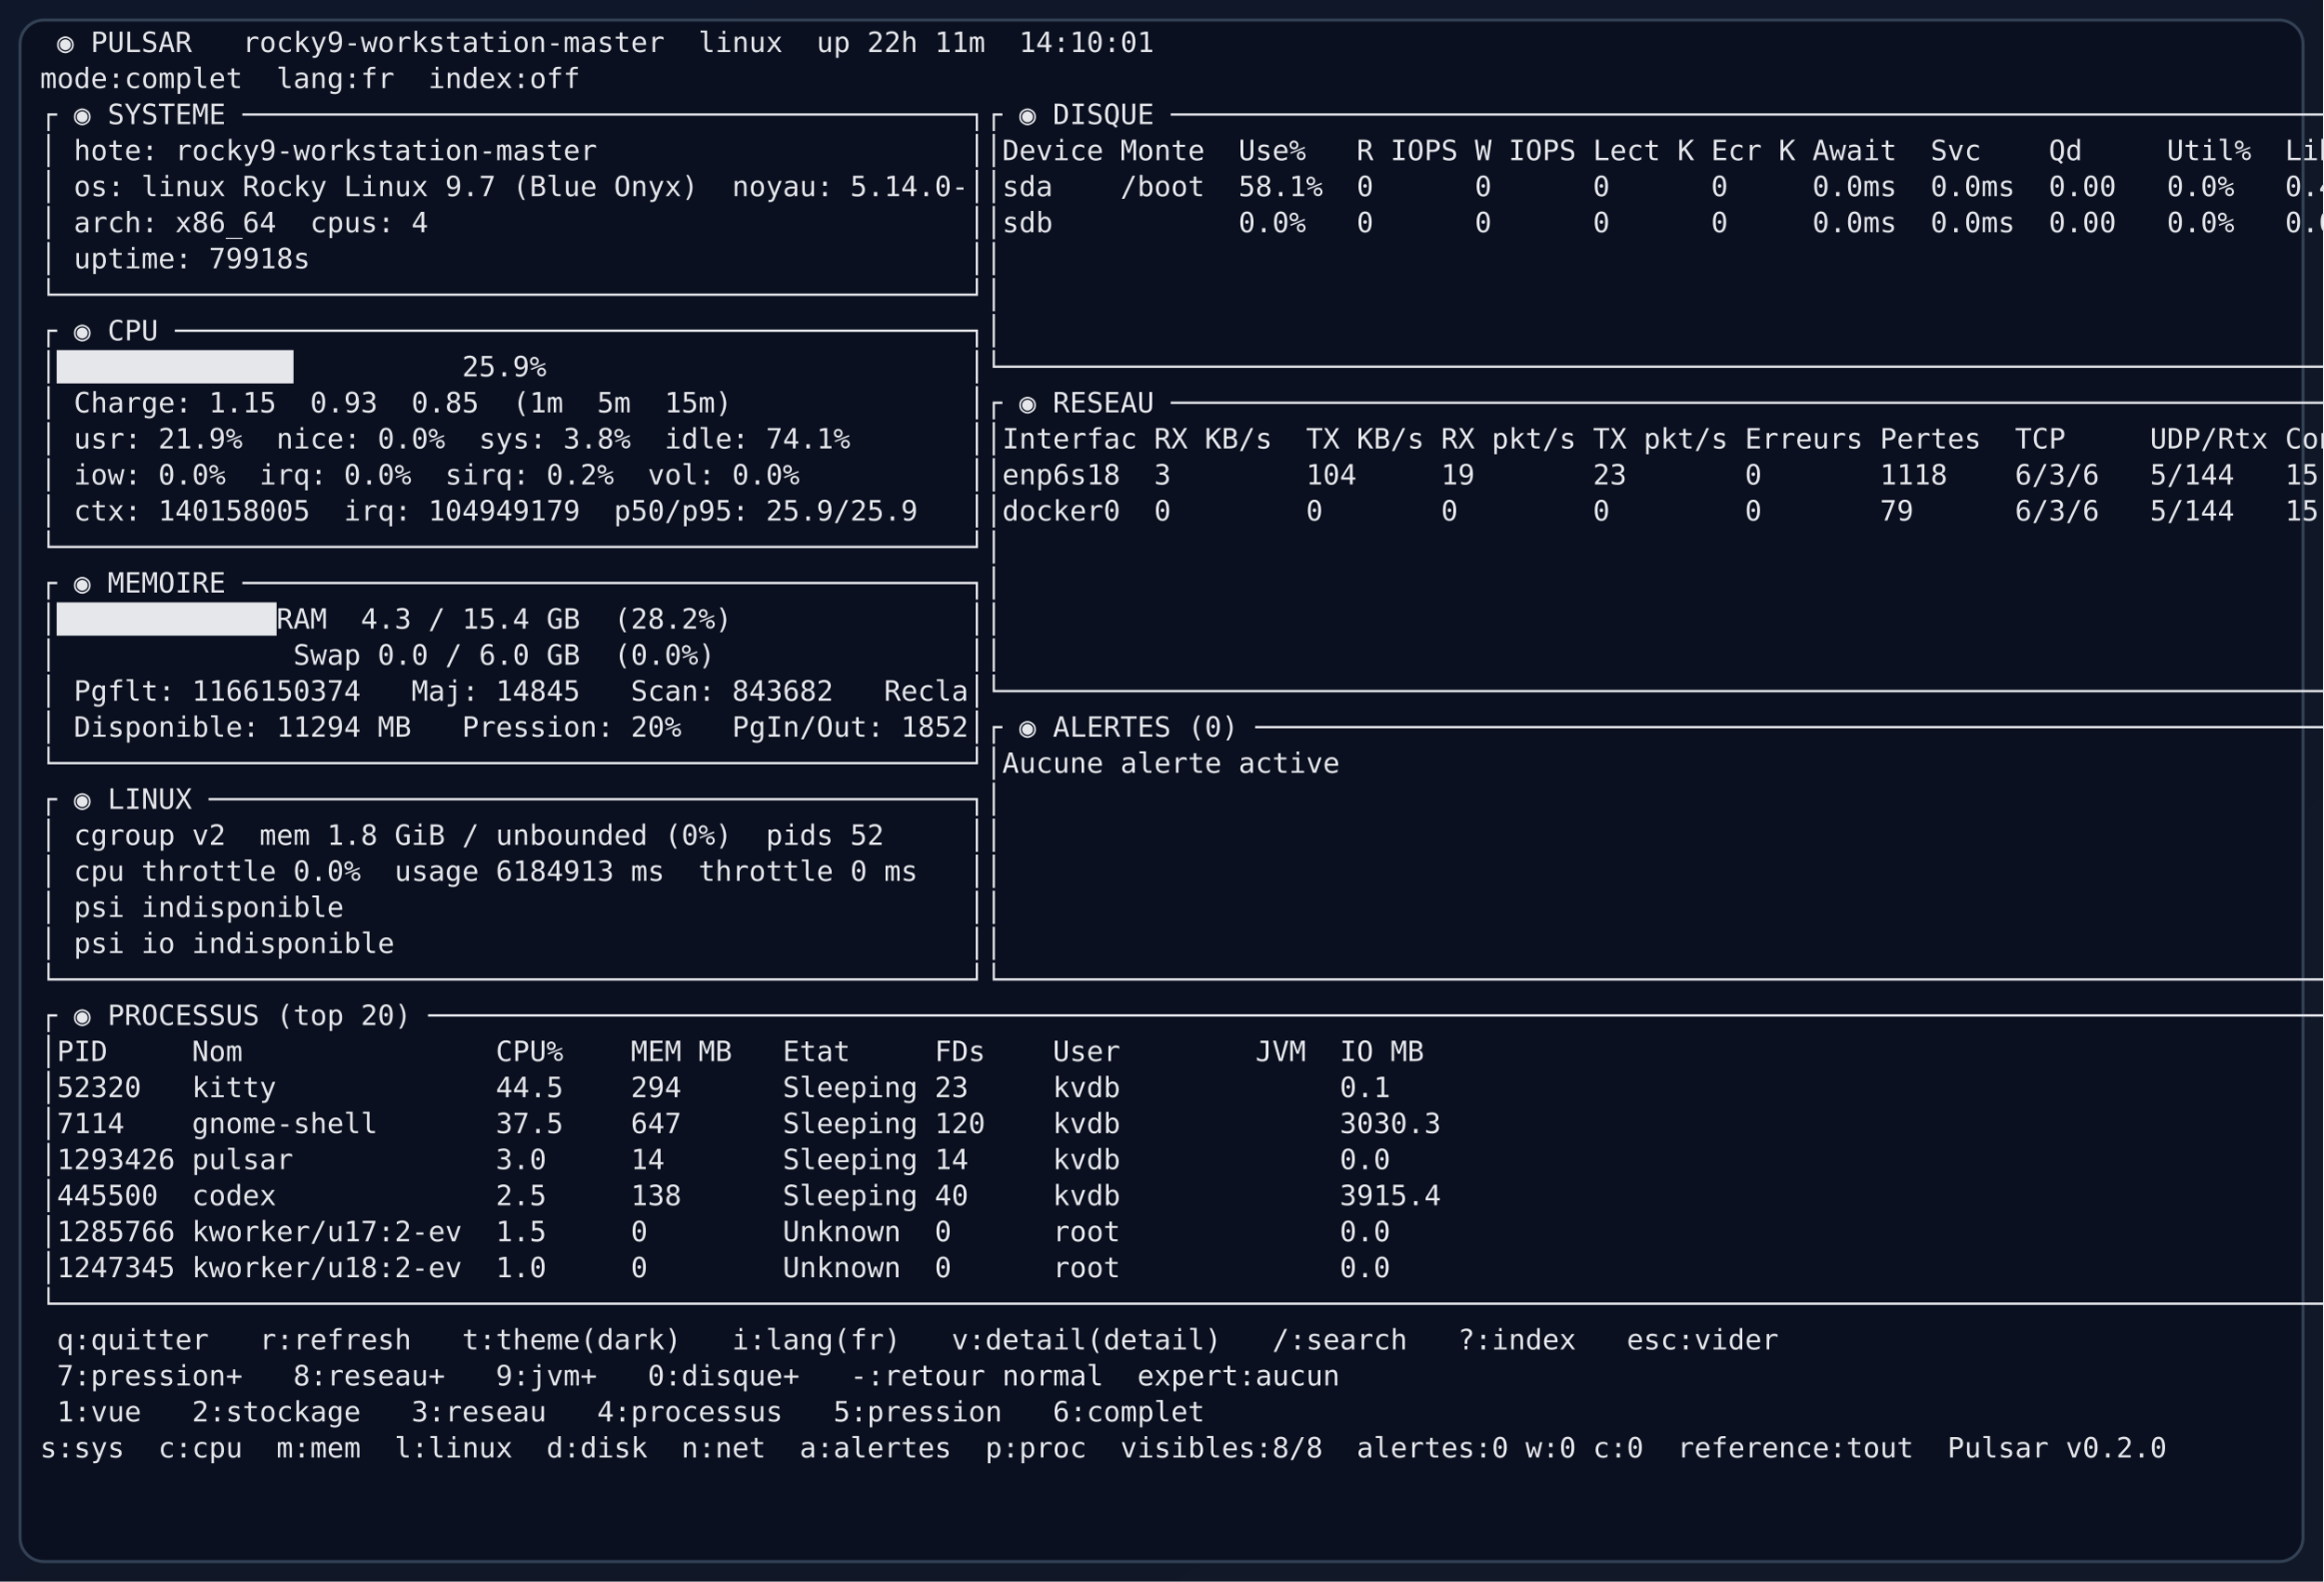
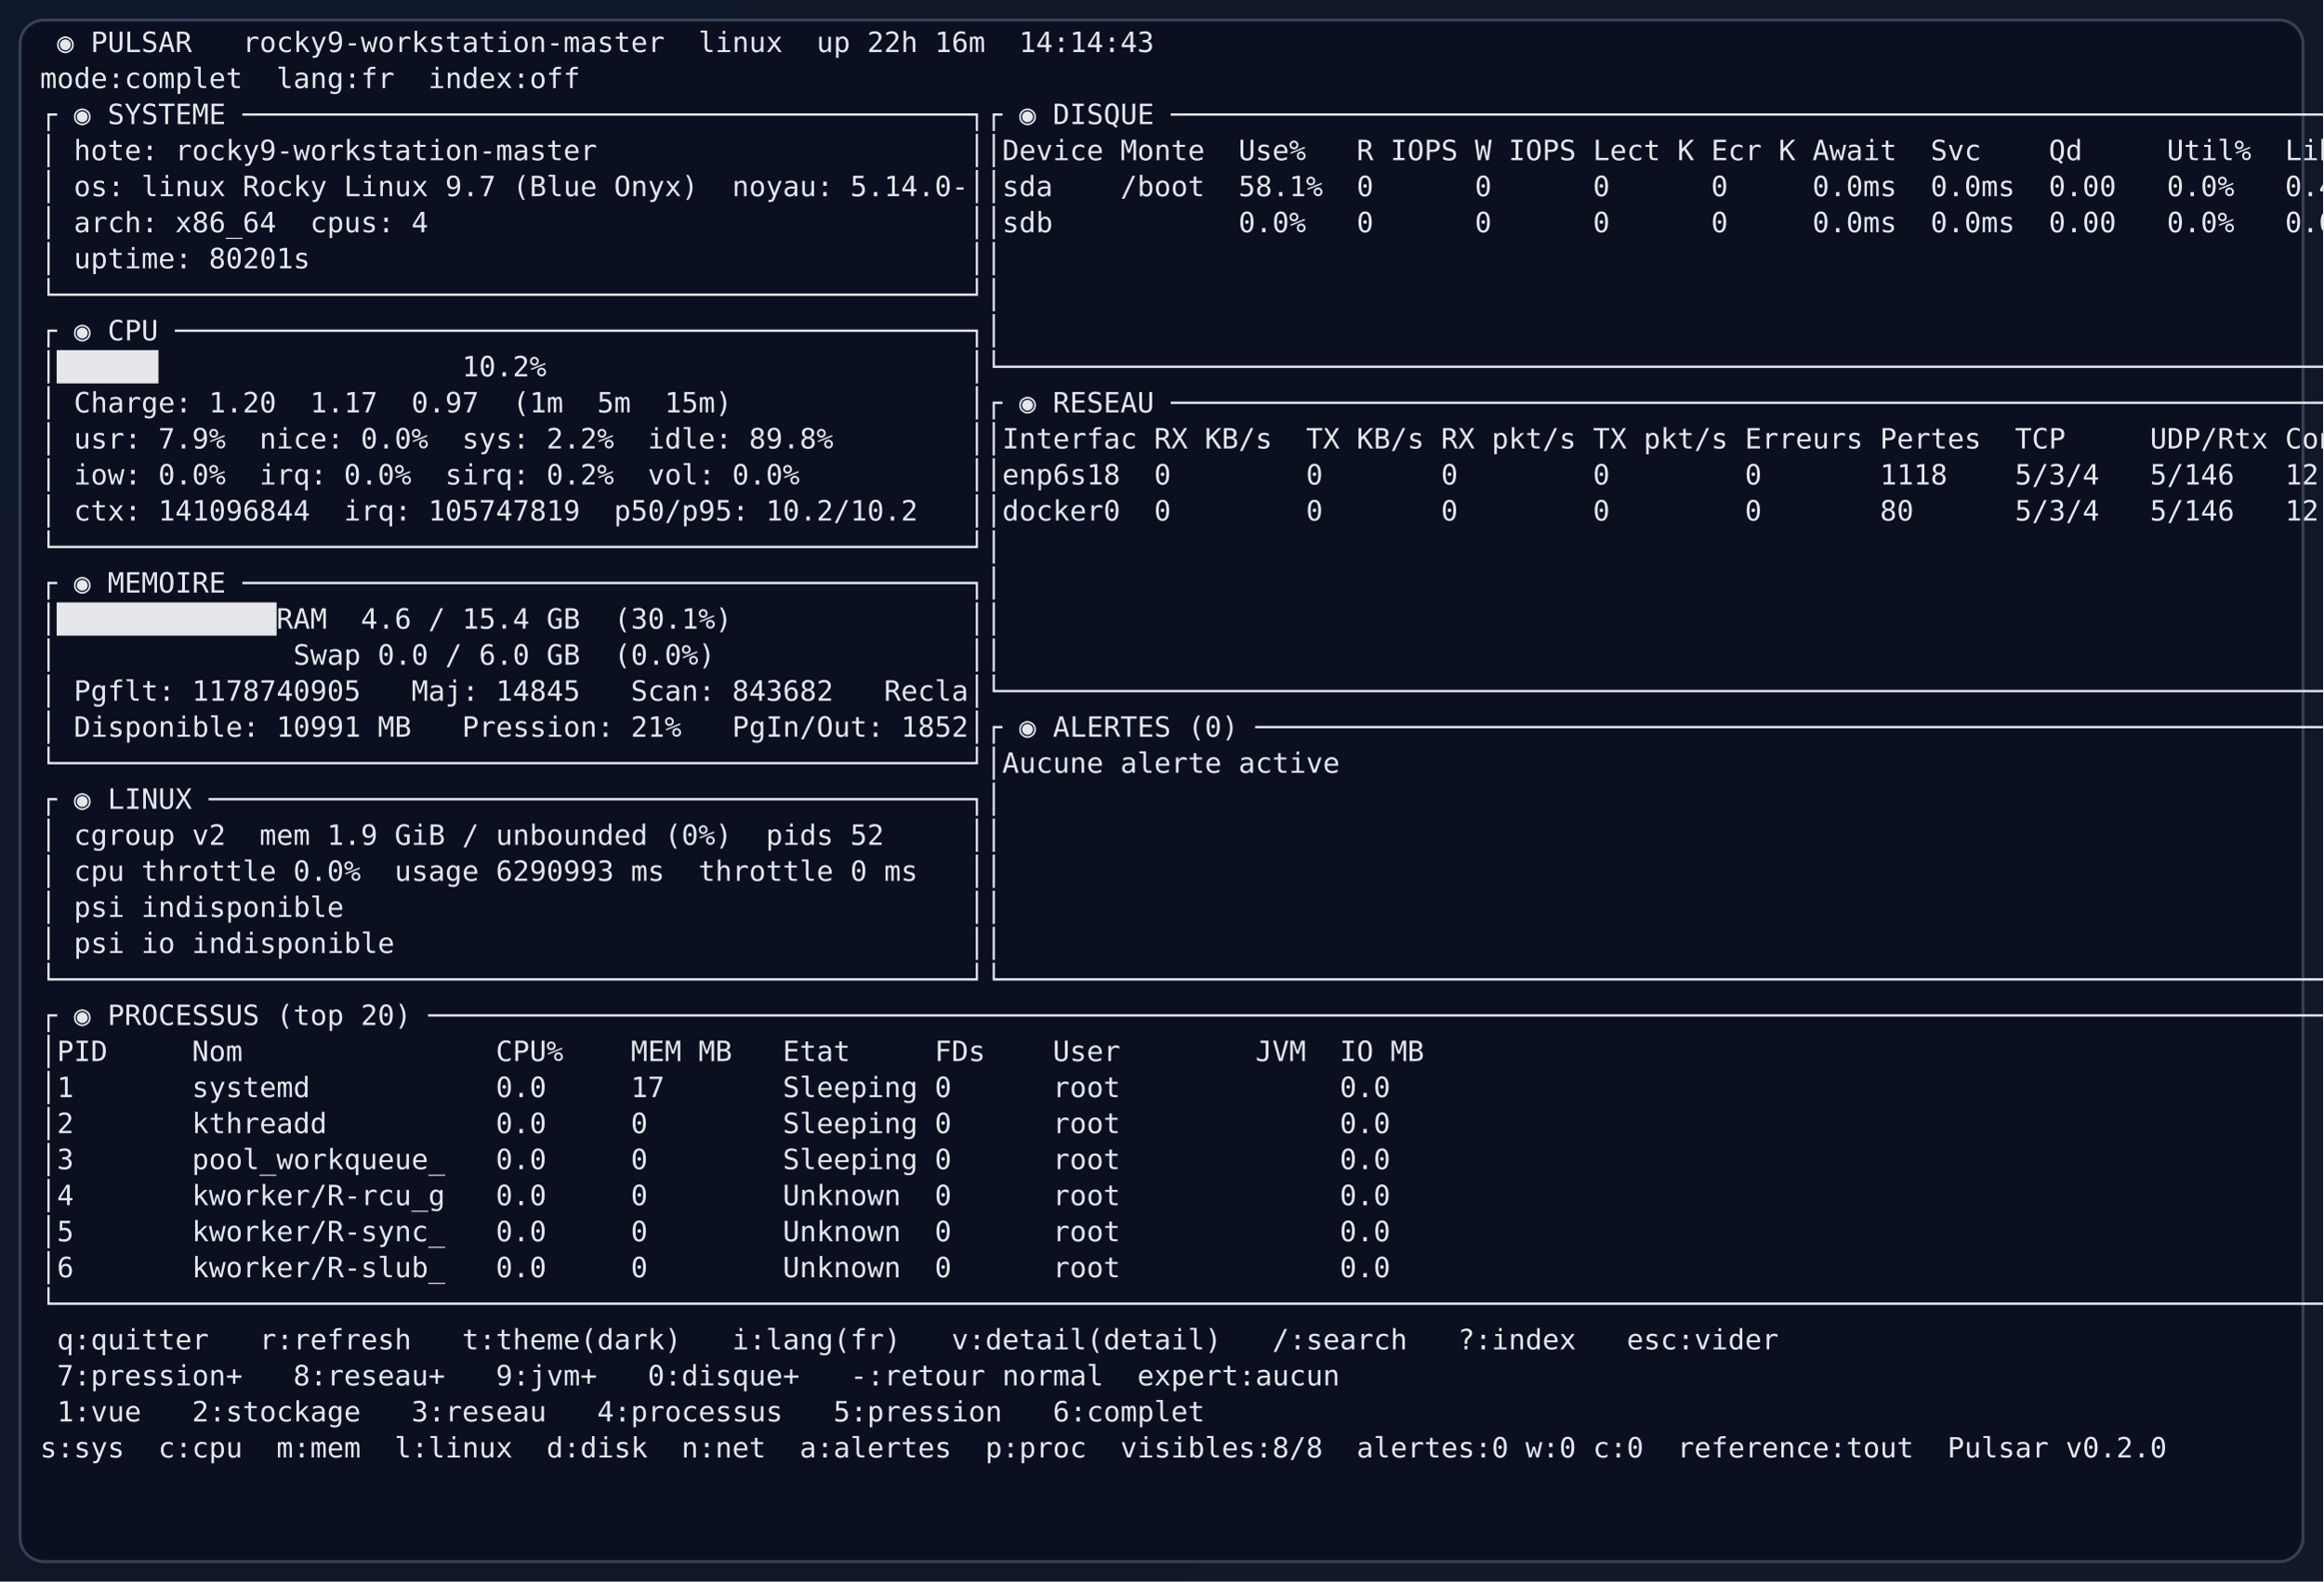
<svg xmlns="http://www.w3.org/2000/svg" width="1160" height="790" viewBox="0 0 1160 790" role="img" aria-label="Pulsar TUI overview">
  <defs>
    <linearGradient id="bg" x1="0" x2="1" y1="0" y2="1">
      <stop offset="0%" stop-color="#0f172a" />
      <stop offset="100%" stop-color="#111827" />
    </linearGradient>
  </defs>
  <rect width="1160" height="790" fill="url(#bg)" />
  <rect x="10" y="10" width="1140" height="770" rx="12" fill="#0b1020" stroke="#334155" stroke-width="1.5" />
-   <text x="20" y="26" fill="#e5e7eb" font-size="14" font-family="ui-monospace, SFMono-Regular, Menlo, Consolas, monospace" xml:space="preserve"> ◉ PULSAR   rocky9-workstation-master  linux  up 22h 11m  14:10:01</text>
+   <text x="20" y="26" fill="#e5e7eb" font-size="14" font-family="ui-monospace, SFMono-Regular, Menlo, Consolas, monospace" xml:space="preserve"> ◉ PULSAR   rocky9-workstation-master  linux  up 22h 16m  14:14:43</text>
  <text x="20" y="44" fill="#e5e7eb" font-size="14" font-family="ui-monospace, SFMono-Regular, Menlo, Consolas, monospace" xml:space="preserve">mode:complet  lang:fr  index:off</text>
  <text x="20" y="62" fill="#e5e7eb" font-size="14" font-family="ui-monospace, SFMono-Regular, Menlo, Consolas, monospace" xml:space="preserve">┌ ◉ SYSTEME ───────────────────────────────────────────┐┌ ◉ DISQUE ────────────────────────────────────────────────────────────────────────┐</text>
  <text x="20" y="80" fill="#e5e7eb" font-size="14" font-family="ui-monospace, SFMono-Regular, Menlo, Consolas, monospace" xml:space="preserve">│ hote: rocky9-workstation-master                      ││Device Monte  Use%   R IOPS W IOPS Lect K Ecr K Await  Svc    Qd     Util%  Libre │</text>
  <text x="20" y="98" fill="#e5e7eb" font-size="14" font-family="ui-monospace, SFMono-Regular, Menlo, Consolas, monospace" xml:space="preserve">│ os: linux Rocky Linux 9.7 (Blue Onyx)  noyau: 5.14.0-││sda    /boot  58.1%  0      0      0      0     0.0ms  0.0ms  0.00   0.0%   0.4   │</text>
  <text x="20" y="116" fill="#e5e7eb" font-size="14" font-family="ui-monospace, SFMono-Regular, Menlo, Consolas, monospace" xml:space="preserve">│ arch: x86_64  cpus: 4                                ││sdb           0.0%   0      0      0      0     0.0ms  0.0ms  0.00   0.0%   0.0   │</text>
-   <text x="20" y="134" fill="#e5e7eb" font-size="14" font-family="ui-monospace, SFMono-Regular, Menlo, Consolas, monospace" xml:space="preserve">│ uptime: 79918s                                       ││                                                                                  │</text>
+   <text x="20" y="134" fill="#e5e7eb" font-size="14" font-family="ui-monospace, SFMono-Regular, Menlo, Consolas, monospace" xml:space="preserve">│ uptime: 80201s                                       ││                                                                                  │</text>
  <text x="20" y="152" fill="#e5e7eb" font-size="14" font-family="ui-monospace, SFMono-Regular, Menlo, Consolas, monospace" xml:space="preserve">└──────────────────────────────────────────────────────┘│                                                                                  │</text>
  <text x="20" y="170" fill="#e5e7eb" font-size="14" font-family="ui-monospace, SFMono-Regular, Menlo, Consolas, monospace" xml:space="preserve">┌ ◉ CPU ───────────────────────────────────────────────┐│                                                                                  │</text>
-   <text x="20" y="188" fill="#e5e7eb" font-size="14" font-family="ui-monospace, SFMono-Regular, Menlo, Consolas, monospace" xml:space="preserve">│██████████████          25.9%                         │└──────────────────────────────────────────────────────────────────────────────────┘</text>
-   <text x="20" y="206" fill="#e5e7eb" font-size="14" font-family="ui-monospace, SFMono-Regular, Menlo, Consolas, monospace" xml:space="preserve">│ Charge: 1.15  0.93  0.85  (1m  5m  15m)              │┌ ◉ RESEAU ────────────────────────────────────────────────────────────────────────┐</text>
-   <text x="20" y="224" fill="#e5e7eb" font-size="14" font-family="ui-monospace, SFMono-Regular, Menlo, Consolas, monospace" xml:space="preserve">│ usr: 21.9%  nice: 0.0%  sys: 3.8%  idle: 74.1%       ││Interfac RX KB/s  TX KB/s RX pkt/s TX pkt/s Erreurs Pertes  TCP     UDP/Rtx Conn  │</text>
-   <text x="20" y="242" fill="#e5e7eb" font-size="14" font-family="ui-monospace, SFMono-Regular, Menlo, Consolas, monospace" xml:space="preserve">│ iow: 0.0%  irq: 0.0%  sirq: 0.2%  vol: 0.0%          ││enp6s18  3        104     19       23       0       1118    6/3/6   5/144   15    │</text>
-   <text x="20" y="260" fill="#e5e7eb" font-size="14" font-family="ui-monospace, SFMono-Regular, Menlo, Consolas, monospace" xml:space="preserve">│ ctx: 140158005  irq: 104949179  p50/p95: 25.9/25.9   ││docker0  0        0       0        0        0       79      6/3/6   5/144   15    │</text>
+   <text x="20" y="188" fill="#e5e7eb" font-size="14" font-family="ui-monospace, SFMono-Regular, Menlo, Consolas, monospace" xml:space="preserve">│██████                  10.2%                         │└──────────────────────────────────────────────────────────────────────────────────┘</text>
+   <text x="20" y="206" fill="#e5e7eb" font-size="14" font-family="ui-monospace, SFMono-Regular, Menlo, Consolas, monospace" xml:space="preserve">│ Charge: 1.20  1.17  0.97  (1m  5m  15m)              │┌ ◉ RESEAU ────────────────────────────────────────────────────────────────────────┐</text>
+   <text x="20" y="224" fill="#e5e7eb" font-size="14" font-family="ui-monospace, SFMono-Regular, Menlo, Consolas, monospace" xml:space="preserve">│ usr: 7.9%  nice: 0.0%  sys: 2.2%  idle: 89.8%        ││Interfac RX KB/s  TX KB/s RX pkt/s TX pkt/s Erreurs Pertes  TCP     UDP/Rtx Conn  │</text>
+   <text x="20" y="242" fill="#e5e7eb" font-size="14" font-family="ui-monospace, SFMono-Regular, Menlo, Consolas, monospace" xml:space="preserve">│ iow: 0.0%  irq: 0.0%  sirq: 0.2%  vol: 0.0%          ││enp6s18  0        0       0        0        0       1118    5/3/4   5/146   12    │</text>
+   <text x="20" y="260" fill="#e5e7eb" font-size="14" font-family="ui-monospace, SFMono-Regular, Menlo, Consolas, monospace" xml:space="preserve">│ ctx: 141096844  irq: 105747819  p50/p95: 10.2/10.2   ││docker0  0        0       0        0        0       80      5/3/4   5/146   12    │</text>
  <text x="20" y="278" fill="#e5e7eb" font-size="14" font-family="ui-monospace, SFMono-Regular, Menlo, Consolas, monospace" xml:space="preserve">└──────────────────────────────────────────────────────┘│                                                                                  │</text>
  <text x="20" y="296" fill="#e5e7eb" font-size="14" font-family="ui-monospace, SFMono-Regular, Menlo, Consolas, monospace" xml:space="preserve">┌ ◉ MEMOIRE ───────────────────────────────────────────┐│                                                                                  │</text>
-   <text x="20" y="314" fill="#e5e7eb" font-size="14" font-family="ui-monospace, SFMono-Regular, Menlo, Consolas, monospace" xml:space="preserve">│█████████████RAM  4.3 / 15.4 GB  (28.2%)              ││                                                                                  │</text>
+   <text x="20" y="314" fill="#e5e7eb" font-size="14" font-family="ui-monospace, SFMono-Regular, Menlo, Consolas, monospace" xml:space="preserve">│█████████████RAM  4.6 / 15.4 GB  (30.1%)              ││                                                                                  │</text>
  <text x="20" y="332" fill="#e5e7eb" font-size="14" font-family="ui-monospace, SFMono-Regular, Menlo, Consolas, monospace" xml:space="preserve">│              Swap 0.0 / 6.0 GB  (0.0%)               ││                                                                                  │</text>
-   <text x="20" y="350" fill="#e5e7eb" font-size="14" font-family="ui-monospace, SFMono-Regular, Menlo, Consolas, monospace" xml:space="preserve">│ Pgflt: 1166150374   Maj: 14845   Scan: 843682   Recla│└──────────────────────────────────────────────────────────────────────────────────┘</text>
-   <text x="20" y="368" fill="#e5e7eb" font-size="14" font-family="ui-monospace, SFMono-Regular, Menlo, Consolas, monospace" xml:space="preserve">│ Disponible: 11294 MB   Pression: 20%   PgIn/Out: 1852│┌ ◉ ALERTES (0) ───────────────────────────────────────────────────────────────────┐</text>
+   <text x="20" y="350" fill="#e5e7eb" font-size="14" font-family="ui-monospace, SFMono-Regular, Menlo, Consolas, monospace" xml:space="preserve">│ Pgflt: 1178740905   Maj: 14845   Scan: 843682   Recla│└──────────────────────────────────────────────────────────────────────────────────┘</text>
+   <text x="20" y="368" fill="#e5e7eb" font-size="14" font-family="ui-monospace, SFMono-Regular, Menlo, Consolas, monospace" xml:space="preserve">│ Disponible: 10991 MB   Pression: 21%   PgIn/Out: 1852│┌ ◉ ALERTES (0) ───────────────────────────────────────────────────────────────────┐</text>
  <text x="20" y="386" fill="#e5e7eb" font-size="14" font-family="ui-monospace, SFMono-Regular, Menlo, Consolas, monospace" xml:space="preserve">└──────────────────────────────────────────────────────┘│Aucune alerte active                                                              │</text>
  <text x="20" y="404" fill="#e5e7eb" font-size="14" font-family="ui-monospace, SFMono-Regular, Menlo, Consolas, monospace" xml:space="preserve">┌ ◉ LINUX ─────────────────────────────────────────────┐│                                                                                  │</text>
-   <text x="20" y="422" fill="#e5e7eb" font-size="14" font-family="ui-monospace, SFMono-Regular, Menlo, Consolas, monospace" xml:space="preserve">│ cgroup v2  mem 1.8 GiB / unbounded (0%)  pids 52     ││                                                                                  │</text>
-   <text x="20" y="440" fill="#e5e7eb" font-size="14" font-family="ui-monospace, SFMono-Regular, Menlo, Consolas, monospace" xml:space="preserve">│ cpu throttle 0.0%  usage 6184913 ms  throttle 0 ms   ││                                                                                  │</text>
+   <text x="20" y="422" fill="#e5e7eb" font-size="14" font-family="ui-monospace, SFMono-Regular, Menlo, Consolas, monospace" xml:space="preserve">│ cgroup v2  mem 1.9 GiB / unbounded (0%)  pids 52     ││                                                                                  │</text>
+   <text x="20" y="440" fill="#e5e7eb" font-size="14" font-family="ui-monospace, SFMono-Regular, Menlo, Consolas, monospace" xml:space="preserve">│ cpu throttle 0.0%  usage 6290993 ms  throttle 0 ms   ││                                                                                  │</text>
  <text x="20" y="458" fill="#e5e7eb" font-size="14" font-family="ui-monospace, SFMono-Regular, Menlo, Consolas, monospace" xml:space="preserve">│ psi indisponible                                     ││                                                                                  │</text>
  <text x="20" y="476" fill="#e5e7eb" font-size="14" font-family="ui-monospace, SFMono-Regular, Menlo, Consolas, monospace" xml:space="preserve">│ psi io indisponible                                  ││                                                                                  │</text>
  <text x="20" y="494" fill="#e5e7eb" font-size="14" font-family="ui-monospace, SFMono-Regular, Menlo, Consolas, monospace" xml:space="preserve">└──────────────────────────────────────────────────────┘└──────────────────────────────────────────────────────────────────────────────────┘</text>
  <text x="20" y="512" fill="#e5e7eb" font-size="14" font-family="ui-monospace, SFMono-Regular, Menlo, Consolas, monospace" xml:space="preserve">┌ ◉ PROCESSUS (top 20) ────────────────────────────────────────────────────────────────────────────────────────────────────────────────────┐</text>
  <text x="20" y="530" fill="#e5e7eb" font-size="14" font-family="ui-monospace, SFMono-Regular, Menlo, Consolas, monospace" xml:space="preserve">│PID     Nom               CPU%    MEM MB   Etat     FDs    User        JVM  IO MB                                                         │</text>
-   <text x="20" y="548" fill="#e5e7eb" font-size="14" font-family="ui-monospace, SFMono-Regular, Menlo, Consolas, monospace" xml:space="preserve">│52320   kitty             44.5    294      Sleeping 23     kvdb             0.1                                                           │</text>
-   <text x="20" y="566" fill="#e5e7eb" font-size="14" font-family="ui-monospace, SFMono-Regular, Menlo, Consolas, monospace" xml:space="preserve">│7114    gnome-shell       37.5    647      Sleeping 120    kvdb             3030.3                                                        │</text>
-   <text x="20" y="584" fill="#e5e7eb" font-size="14" font-family="ui-monospace, SFMono-Regular, Menlo, Consolas, monospace" xml:space="preserve">│1293426 pulsar            3.0     14       Sleeping 14     kvdb             0.0                                                           │</text>
-   <text x="20" y="602" fill="#e5e7eb" font-size="14" font-family="ui-monospace, SFMono-Regular, Menlo, Consolas, monospace" xml:space="preserve">│445500  codex             2.5     138      Sleeping 40     kvdb             3915.4                                                        │</text>
-   <text x="20" y="620" fill="#e5e7eb" font-size="14" font-family="ui-monospace, SFMono-Regular, Menlo, Consolas, monospace" xml:space="preserve">│1285766 kworker/u17:2-ev  1.5     0        Unknown  0      root             0.0                                                           │</text>
-   <text x="20" y="638" fill="#e5e7eb" font-size="14" font-family="ui-monospace, SFMono-Regular, Menlo, Consolas, monospace" xml:space="preserve">│1247345 kworker/u18:2-ev  1.0     0        Unknown  0      root             0.0                                                           │</text>
+   <text x="20" y="548" fill="#e5e7eb" font-size="14" font-family="ui-monospace, SFMono-Regular, Menlo, Consolas, monospace" xml:space="preserve">│1       systemd           0.0     17       Sleeping 0      root             0.0                                                           │</text>
+   <text x="20" y="566" fill="#e5e7eb" font-size="14" font-family="ui-monospace, SFMono-Regular, Menlo, Consolas, monospace" xml:space="preserve">│2       kthreadd          0.0     0        Sleeping 0      root             0.0                                                           │</text>
+   <text x="20" y="584" fill="#e5e7eb" font-size="14" font-family="ui-monospace, SFMono-Regular, Menlo, Consolas, monospace" xml:space="preserve">│3       pool_workqueue_   0.0     0        Sleeping 0      root             0.0                                                           │</text>
+   <text x="20" y="602" fill="#e5e7eb" font-size="14" font-family="ui-monospace, SFMono-Regular, Menlo, Consolas, monospace" xml:space="preserve">│4       kworker/R-rcu_g   0.0     0        Unknown  0      root             0.0                                                           │</text>
+   <text x="20" y="620" fill="#e5e7eb" font-size="14" font-family="ui-monospace, SFMono-Regular, Menlo, Consolas, monospace" xml:space="preserve">│5       kworker/R-sync_   0.0     0        Unknown  0      root             0.0                                                           │</text>
+   <text x="20" y="638" fill="#e5e7eb" font-size="14" font-family="ui-monospace, SFMono-Regular, Menlo, Consolas, monospace" xml:space="preserve">│6       kworker/R-slub_   0.0     0        Unknown  0      root             0.0                                                           │</text>
  <text x="20" y="656" fill="#e5e7eb" font-size="14" font-family="ui-monospace, SFMono-Regular, Menlo, Consolas, monospace" xml:space="preserve">└──────────────────────────────────────────────────────────────────────────────────────────────────────────────────────────────────────────┘</text>
  <text x="20" y="674" fill="#e5e7eb" font-size="14" font-family="ui-monospace, SFMono-Regular, Menlo, Consolas, monospace" xml:space="preserve"> q:quitter   r:refresh   t:theme(dark)   i:lang(fr)   v:detail(detail)   /:search   ?:index   esc:vider</text>
  <text x="20" y="692" fill="#e5e7eb" font-size="14" font-family="ui-monospace, SFMono-Regular, Menlo, Consolas, monospace" xml:space="preserve"> 7:pression+   8:reseau+   9:jvm+   0:disque+   -:retour normal  expert:aucun</text>
  <text x="20" y="710" fill="#e5e7eb" font-size="14" font-family="ui-monospace, SFMono-Regular, Menlo, Consolas, monospace" xml:space="preserve"> 1:vue   2:stockage   3:reseau   4:processus   5:pression   6:complet</text>
  <text x="20" y="728" fill="#e5e7eb" font-size="14" font-family="ui-monospace, SFMono-Regular, Menlo, Consolas, monospace" xml:space="preserve">s:sys  c:cpu  m:mem  l:linux  d:disk  n:net  a:alertes  p:proc  visibles:8/8  alertes:0 w:0 c:0  reference:tout  Pulsar v0.2.0</text>
</svg>
